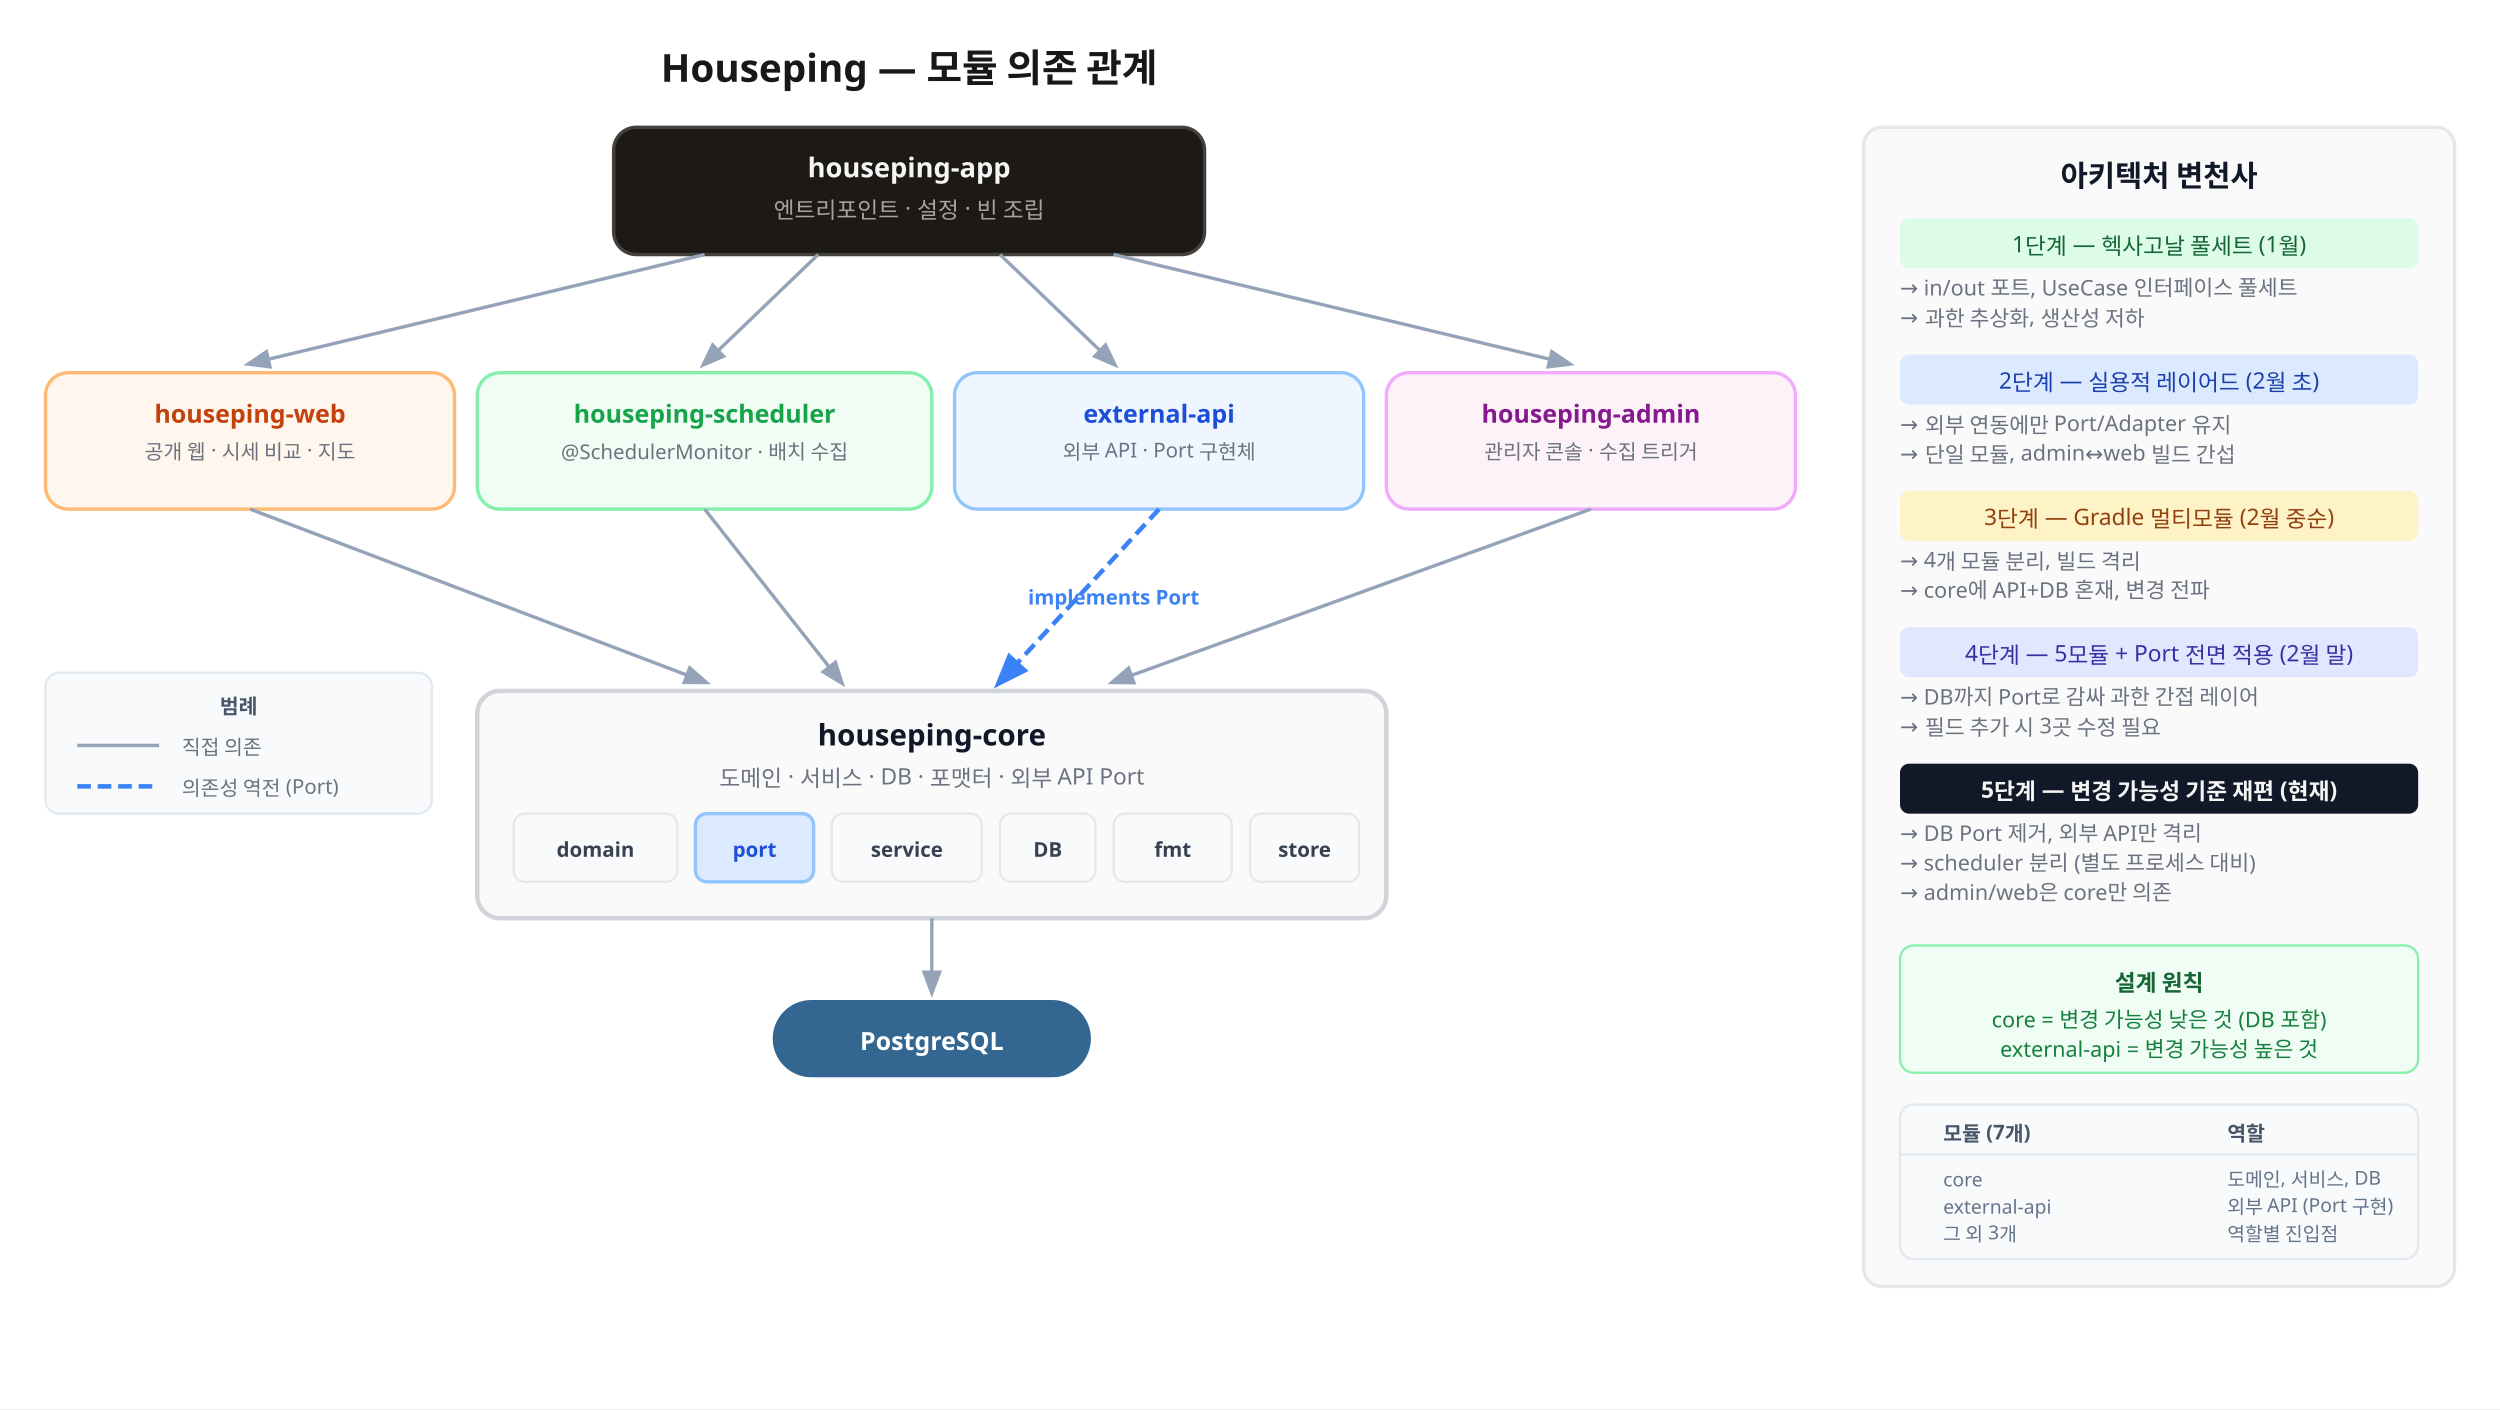
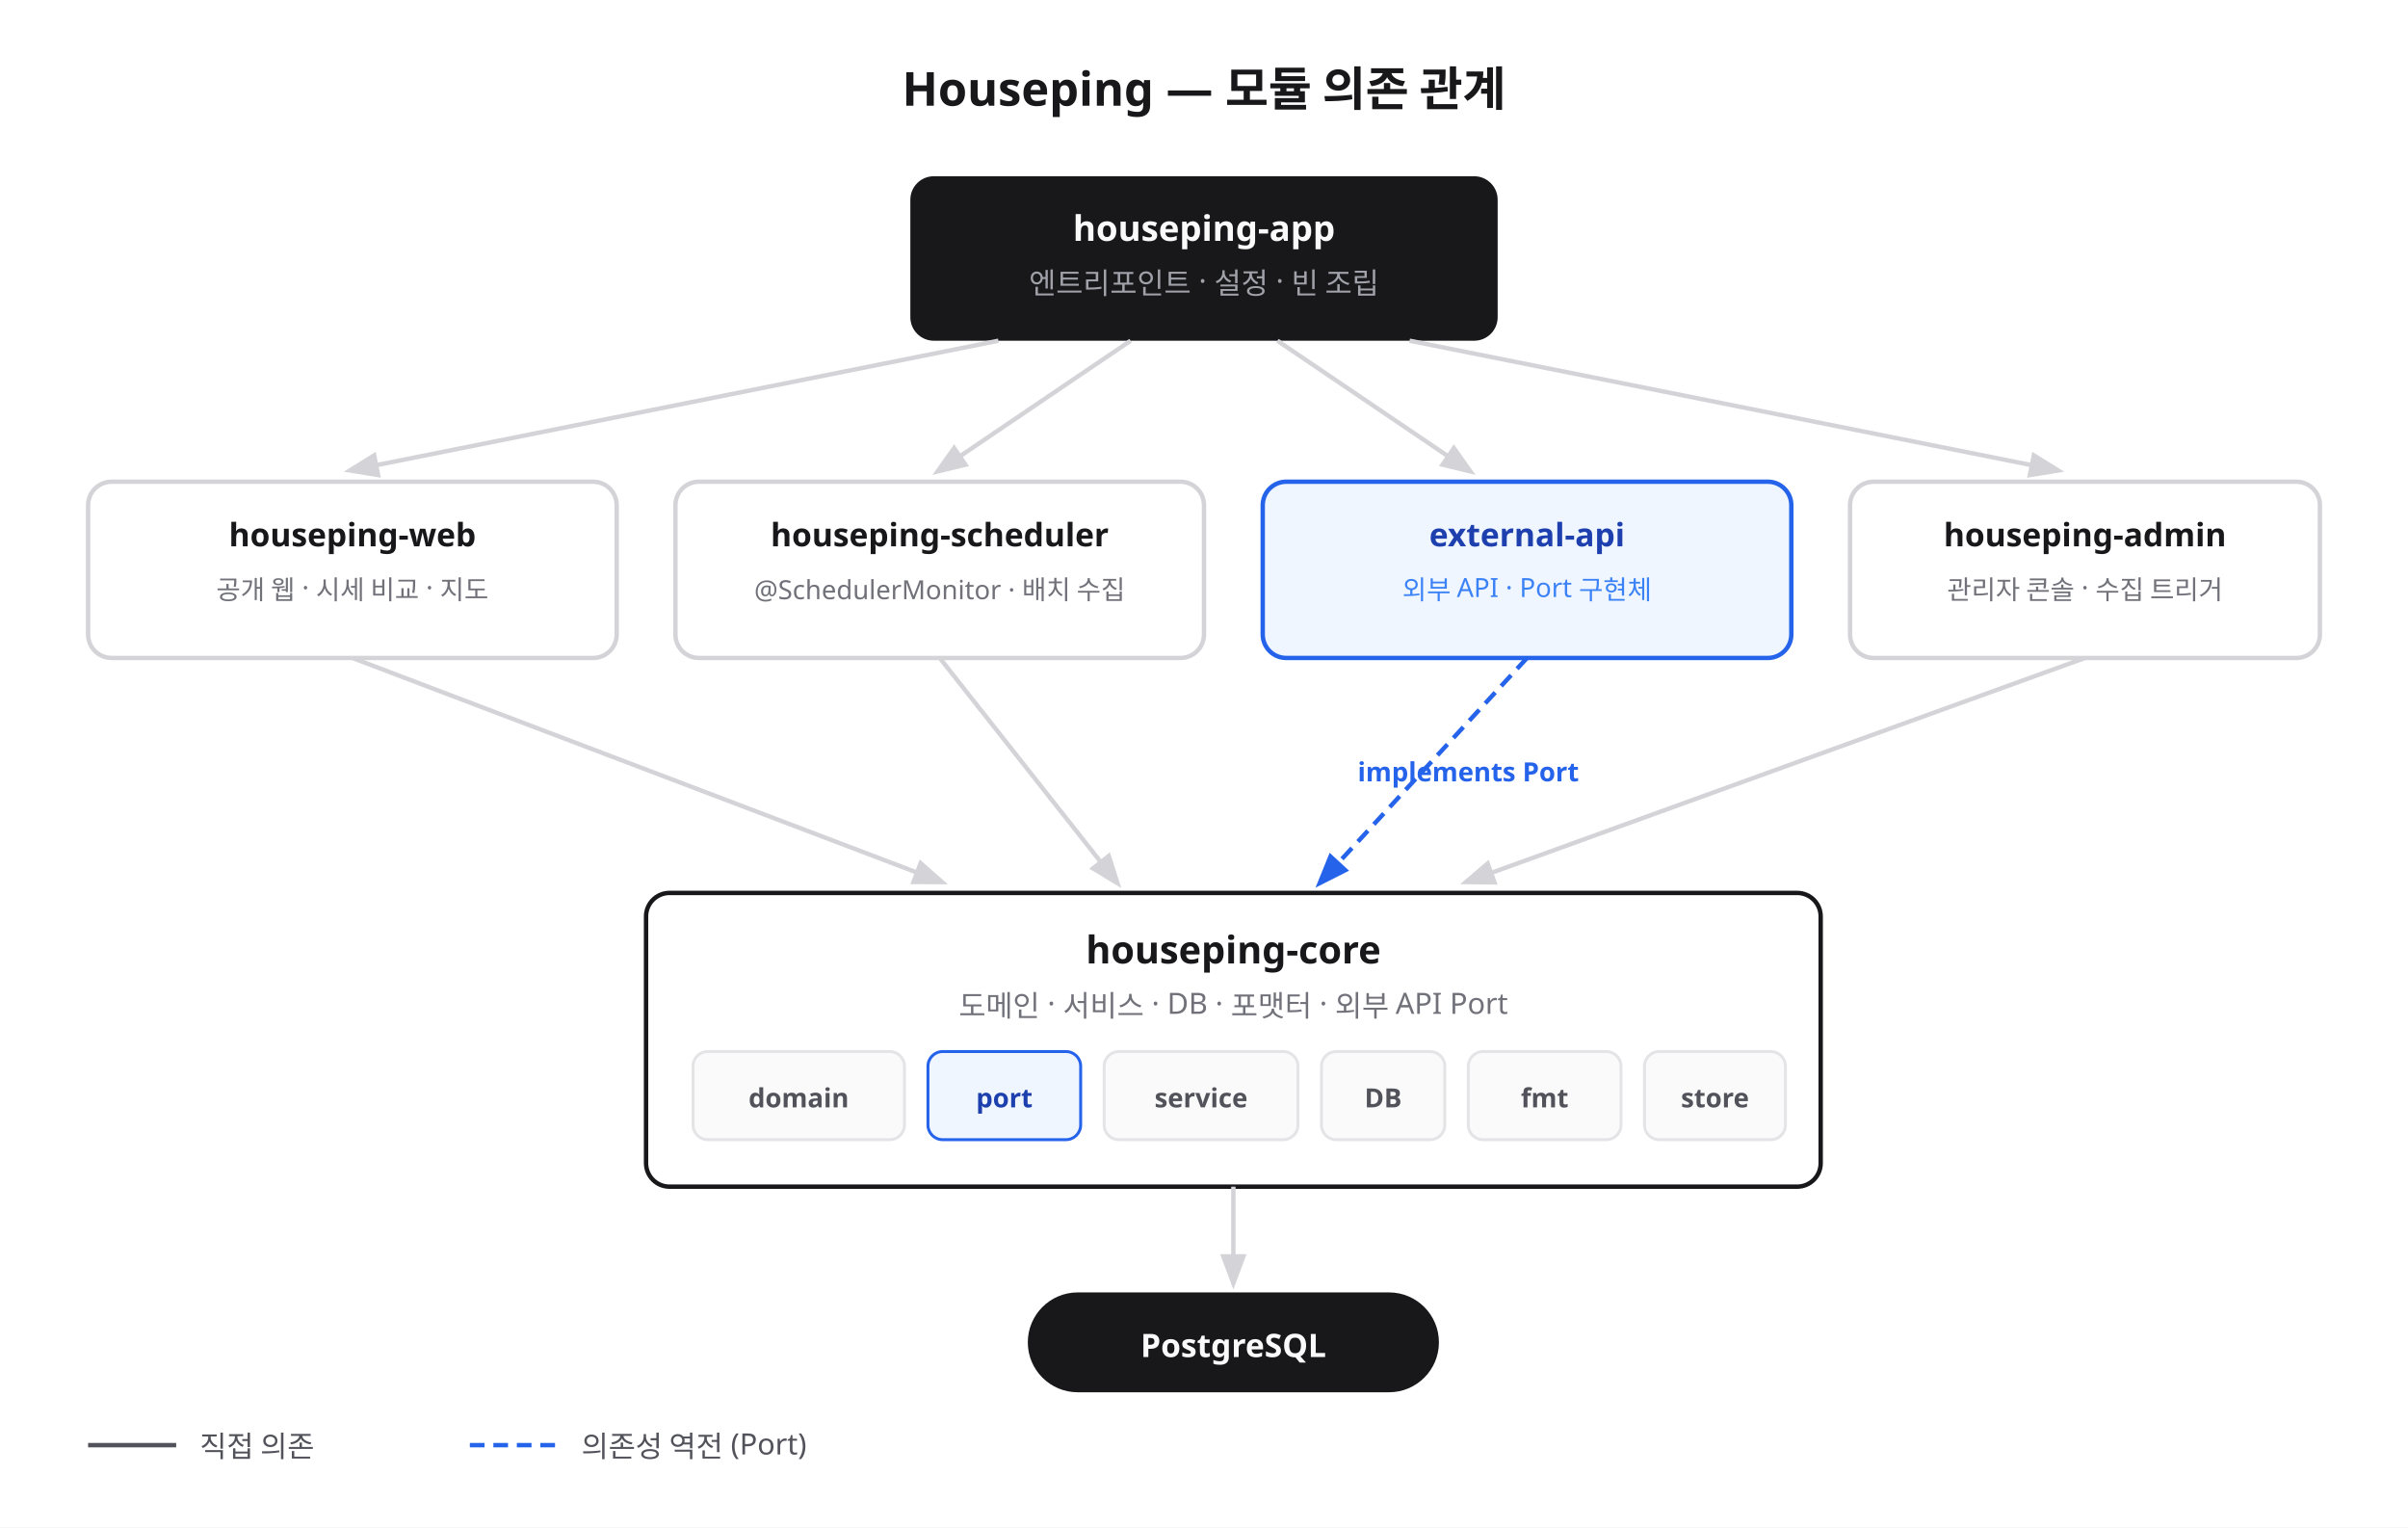
- <svg xmlns="http://www.w3.org/2000/svg" viewBox="0 0 1100 620" font-family="'Pretendard Variable', Pretendard, system-ui, sans-serif">
-   <rect width="1100" height="620" fill="#ffffff" />
-   <text x="400" y="36" text-anchor="middle" font-size="17" font-weight="700" fill="#18181b">Houseping — 모듈 의존 관계</text>
-   <rect x="270" y="56" width="260" height="56" rx="10" fill="#1c1917" stroke="#44403c" stroke-width="1.5" />
-   <text x="400" y="78" text-anchor="middle" font-size="12" font-weight="700" fill="#f5f5f4">houseping-app</text>
-   <text x="400" y="96" text-anchor="middle" font-size="10" fill="#a8a29e">엔트리포인트 · 설정 · 빈 조립</text>
-   <line x1="310" y1="112" x2="110" y2="160" stroke="#94a3b8" stroke-width="1.5" marker-end="url(#arrow)" />
-   <line x1="360" y1="112" x2="310" y2="160" stroke="#94a3b8" stroke-width="1.5" marker-end="url(#arrow)" />
-   <line x1="440" y1="112" x2="490" y2="160" stroke="#94a3b8" stroke-width="1.5" marker-end="url(#arrow)" />
-   <line x1="490" y1="112" x2="690" y2="160" stroke="#94a3b8" stroke-width="1.5" marker-end="url(#arrow)" />
-   <rect x="20" y="164" width="180" height="60" rx="10" fill="#fff7ed" stroke="#fdba74" stroke-width="1.5" />
-   <text x="110" y="186" text-anchor="middle" font-size="11" font-weight="700" fill="#c2410c">houseping-web</text>
-   <text x="110" y="202" text-anchor="middle" font-size="9" fill="#6b7280">공개 웹 · 시세 비교 · 지도</text>
-   <rect x="210" y="164" width="200" height="60" rx="10" fill="#f0fdf4" stroke="#86efac" stroke-width="1.5" />
-   <text x="310" y="186" text-anchor="middle" font-size="11" font-weight="700" fill="#16a34a">houseping-scheduler</text>
-   <text x="310" y="202" text-anchor="middle" font-size="9" fill="#6b7280">@SchedulerMonitor · 배치 수집</text>
-   <rect x="420" y="164" width="180" height="60" rx="10" fill="#eff6ff" stroke="#93c5fd" stroke-width="1.5" />
-   <text x="510" y="186" text-anchor="middle" font-size="11" font-weight="700" fill="#1d4ed8">external-api</text>
-   <text x="510" y="202" text-anchor="middle" font-size="9" fill="#6b7280">외부 API · Port 구현체</text>
-   <rect x="610" y="164" width="180" height="60" rx="10" fill="#fdf2f8" stroke="#f0abfc" stroke-width="1.5" />
-   <text x="700" y="186" text-anchor="middle" font-size="11" font-weight="700" fill="#86198f">houseping-admin</text>
-   <text x="700" y="202" text-anchor="middle" font-size="9" fill="#6b7280">관리자 콘솔 · 수집 트리거</text>
-   <line x1="110" y1="224" x2="310" y2="300" stroke="#94a3b8" stroke-width="1.5" marker-end="url(#arrow)" />
-   <line x1="310" y1="224" x2="370" y2="300" stroke="#94a3b8" stroke-width="1.5" marker-end="url(#arrow)" />
-   <line x1="510" y1="224" x2="440" y2="300" stroke="#3b82f6" stroke-width="2" stroke-dasharray="6,3" marker-end="url(#arrow-blue)" />
-   <line x1="700" y1="224" x2="490" y2="300" stroke="#94a3b8" stroke-width="1.5" marker-end="url(#arrow)" />
-   <text x="490" y="266" text-anchor="middle" font-size="9" font-weight="600" fill="#3b82f6">implements Port</text>
-   <rect x="210" y="304" width="400" height="100" rx="10" fill="#fafafa" stroke="#d1d5db" stroke-width="2" />
-   <text x="410" y="328" text-anchor="middle" font-size="13" font-weight="700" fill="#111827">houseping-core</text>
-   <text x="410" y="346" text-anchor="middle" font-size="10" fill="#6b7280">도메인 · 서비스 · DB · 포맷터 · 외부 API Port</text>
-   <rect x="226" y="358" width="72" height="30" rx="5" fill="#f9fafb" stroke="#e5e7eb" stroke-width="1" />
-   <text x="262" y="377" text-anchor="middle" font-size="9" font-weight="600" fill="#374151">domain</text>
-   <rect x="306" y="358" width="52" height="30" rx="5" fill="#dbeafe" stroke="#93c5fd" stroke-width="1.5" />
-   <text x="332" y="377" text-anchor="middle" font-size="9" font-weight="700" fill="#1d4ed8">port</text>
-   <rect x="366" y="358" width="66" height="30" rx="5" fill="#f9fafb" stroke="#e5e7eb" stroke-width="1" />
-   <text x="399" y="377" text-anchor="middle" font-size="9" font-weight="600" fill="#374151">service</text>
-   <rect x="440" y="358" width="42" height="30" rx="5" fill="#f9fafb" stroke="#e5e7eb" stroke-width="1" />
-   <text x="461" y="377" text-anchor="middle" font-size="9" font-weight="600" fill="#374151">DB</text>
-   <rect x="490" y="358" width="52" height="30" rx="5" fill="#f9fafb" stroke="#e5e7eb" stroke-width="1" />
-   <text x="516" y="377" text-anchor="middle" font-size="9" font-weight="600" fill="#374151">fmt</text>
-   <rect x="550" y="358" width="48" height="30" rx="5" fill="#f9fafb" stroke="#e5e7eb" stroke-width="1" />
-   <text x="574" y="377" text-anchor="middle" font-size="9" font-weight="600" fill="#374151">store</text>
-   <line x1="410" y1="404" x2="410" y2="436" stroke="#94a3b8" stroke-width="1.5" marker-end="url(#arrow)" />
-   <rect x="340" y="440" width="140" height="34" rx="17" fill="#336791" />
-   <text x="410" y="462" text-anchor="middle" font-size="11" font-weight="600" fill="#ffffff">PostgreSQL</text>
-   <rect x="20" y="296" width="170" height="62" rx="6" fill="#f8fafc" stroke="#e2e8f0" stroke-width="1" />
-   <text x="105" y="314" text-anchor="middle" font-size="9" font-weight="700" fill="#475569">범례</text>
-   <line x1="34" y1="328" x2="70" y2="328" stroke="#94a3b8" stroke-width="1.5" />
-   <text x="80" y="332" font-size="9" fill="#6b7280">직접 의존</text>
-   <line x1="34" y1="346" x2="70" y2="346" stroke="#3b82f6" stroke-width="2" stroke-dasharray="6,3" />
-   <text x="80" y="350" font-size="9" fill="#6b7280">의존성 역전 (Port)</text>
-   <rect x="820" y="56" width="260" height="510" rx="8" fill="#fafafa" stroke="#e5e7eb" stroke-width="1.5" />
-   <text x="950" y="82" text-anchor="middle" font-size="13" font-weight="700" fill="#111827">아키텍처 변천사</text>
-   <rect x="836" y="96" width="228" height="22" rx="4" fill="#dcfce7" />
-   <text x="950" y="111" text-anchor="middle" font-size="10" fill="#166534">1단계 — 헥사고날 풀세트 (1월)</text>
-   <text x="836" y="130" font-size="9.5" fill="#6b7280">→ in/out 포트, UseCase 인터페이스 풀세트</text>
-   <text x="836" y="143" font-size="9.5" fill="#6b7280">→ 과한 추상화, 생산성 저하</text>
-   <rect x="836" y="156" width="228" height="22" rx="4" fill="#dbeafe" />
-   <text x="950" y="171" text-anchor="middle" font-size="10" fill="#1e40af">2단계 — 실용적 레이어드 (2월 초)</text>
-   <text x="836" y="190" font-size="9.5" fill="#6b7280">→ 외부 연동에만 Port/Adapter 유지</text>
-   <text x="836" y="203" font-size="9.5" fill="#6b7280">→ 단일 모듈, admin↔web 빌드 간섭</text>
-   <rect x="836" y="216" width="228" height="22" rx="4" fill="#fef3c7" />
-   <text x="950" y="231" text-anchor="middle" font-size="10" fill="#92400e">3단계 — Gradle 멀티모듈 (2월 중순)</text>
-   <text x="836" y="250" font-size="9.5" fill="#6b7280">→ 4개 모듈 분리, 빌드 격리</text>
-   <text x="836" y="263" font-size="9.5" fill="#6b7280">→ core에 API+DB 혼재, 변경 전파</text>
-   <rect x="836" y="276" width="228" height="22" rx="4" fill="#e0e7ff" />
-   <text x="950" y="291" text-anchor="middle" font-size="10" fill="#3730a3">4단계 — 5모듈 + Port 전면 적용 (2월 말)</text>
-   <text x="836" y="310" font-size="9.5" fill="#6b7280">→ DB까지 Port로 감싸 과한 간접 레이어</text>
-   <text x="836" y="323" font-size="9.5" fill="#6b7280">→ 필드 추가 시 3곳 수정 필요</text>
-   <rect x="836" y="336" width="228" height="22" rx="4" fill="#111827" />
-   <text x="950" y="351" text-anchor="middle" font-size="10" font-weight="700" fill="#f5f5f4">5단계 — 변경 가능성 기준 재편 (현재)</text>
-   <text x="836" y="370" font-size="9.5" fill="#6b7280">→ DB Port 제거, 외부 API만 격리</text>
-   <text x="836" y="383" font-size="9.5" fill="#6b7280">→ scheduler 분리 (별도 프로세스 대비)</text>
-   <text x="836" y="396" font-size="9.5" fill="#6b7280">→ admin/web은 core만 의존</text>
-   <rect x="836" y="416" width="228" height="56" rx="6" fill="#f0fdf4" stroke="#86efac" stroke-width="1" />
-   <text x="950" y="436" text-anchor="middle" font-size="10" font-weight="700" fill="#166534">설계 원칙</text>
-   <text x="950" y="452" text-anchor="middle" font-size="9.5" fill="#15803d">core = 변경 가능성 낮은 것 (DB 포함)</text>
-   <text x="950" y="465" text-anchor="middle" font-size="9.5" fill="#15803d">external-api = 변경 가능성 높은 것</text>
-   <rect x="836" y="486" width="228" height="68" rx="6" fill="#f8fafc" stroke="#e2e8f0" stroke-width="1" />
-   <text x="855" y="502" font-size="9" font-weight="600" fill="#475569">모듈 (7개)</text>
-   <text x="980" y="502" font-size="9" font-weight="600" fill="#475569">역할</text>
-   <line x1="836" y1="508" x2="1064" y2="508" stroke="#e2e8f0" stroke-width="1" />
-   <text x="855" y="522" font-size="8.5" fill="#64748b">core</text>
-   <text x="980" y="522" font-size="8.5" fill="#64748b">도메인, 서비스, DB</text>
-   <text x="855" y="534" font-size="8.5" fill="#64748b">external-api</text>
-   <text x="980" y="534" font-size="8.5" fill="#64748b">외부 API (Port 구현)</text>
-   <text x="855" y="546" font-size="8.5" fill="#64748b">그 외 3개</text>
-   <text x="980" y="546" font-size="8.5" fill="#64748b">역할별 진입점</text>
+ <svg xmlns="http://www.w3.org/2000/svg" viewBox="0 0 820 520" font-family="'Pretendard Variable', Pretendard, system-ui, sans-serif">
+   <rect width="820" height="520" fill="#ffffff" />
+   <text x="410" y="36" text-anchor="middle" font-size="16" font-weight="700" fill="#18181b">Houseping — 모듈 의존 관계</text>
+   <rect x="310" y="60" width="200" height="56" rx="8" fill="#18181b" />
+   <text x="410" y="82" text-anchor="middle" font-size="12" font-weight="700" fill="#fafafa">houseping-app</text>
+   <text x="410" y="100" text-anchor="middle" font-size="10" fill="#a1a1aa">엔트리포인트 · 설정 · 빈 조립</text>
+   <line x1="340" y1="116" x2="120" y2="160" stroke="#d4d4d8" stroke-width="1.5" marker-end="url(#arrow)" />
+   <line x1="385" y1="116" x2="320" y2="160" stroke="#d4d4d8" stroke-width="1.5" marker-end="url(#arrow)" />
+   <line x1="435" y1="116" x2="500" y2="160" stroke="#d4d4d8" stroke-width="1.5" marker-end="url(#arrow)" />
+   <line x1="480" y1="116" x2="700" y2="160" stroke="#d4d4d8" stroke-width="1.5" marker-end="url(#arrow)" />
+   <rect x="30" y="164" width="180" height="60" rx="8" fill="#ffffff" stroke="#d4d4d8" stroke-width="1.5" />
+   <text x="120" y="186" text-anchor="middle" font-size="11" font-weight="700" fill="#18181b">houseping-web</text>
+   <text x="120" y="204" text-anchor="middle" font-size="9" fill="#71717a">공개 웹 · 시세 비교 · 지도</text>
+   <rect x="230" y="164" width="180" height="60" rx="8" fill="#ffffff" stroke="#d4d4d8" stroke-width="1.5" />
+   <text x="320" y="186" text-anchor="middle" font-size="11" font-weight="700" fill="#18181b">houseping-scheduler</text>
+   <text x="320" y="204" text-anchor="middle" font-size="9" fill="#71717a">@SchedulerMonitor · 배치 수집</text>
+   <rect x="430" y="164" width="180" height="60" rx="8" fill="#eff6ff" stroke="#2563eb" stroke-width="1.5" />
+   <text x="520" y="186" text-anchor="middle" font-size="11" font-weight="700" fill="#1e40af">external-api</text>
+   <text x="520" y="204" text-anchor="middle" font-size="9" fill="#3b82f6">외부 API · Port 구현체</text>
+   <rect x="630" y="164" width="160" height="60" rx="8" fill="#ffffff" stroke="#d4d4d8" stroke-width="1.5" />
+   <text x="710" y="186" text-anchor="middle" font-size="11" font-weight="700" fill="#18181b">houseping-admin</text>
+   <text x="710" y="204" text-anchor="middle" font-size="9" fill="#71717a">관리자 콘솔 · 수집 트리거</text>
+   <line x1="120" y1="224" x2="320" y2="300" stroke="#d4d4d8" stroke-width="1.5" marker-end="url(#arrow)" />
+   <line x1="320" y1="224" x2="380" y2="300" stroke="#d4d4d8" stroke-width="1.5" marker-end="url(#arrow)" />
+   <line x1="520" y1="224" x2="450" y2="300" stroke="#2563eb" stroke-width="1.5" stroke-dasharray="5 3" marker-end="url(#arrow-blue)" />
+   <line x1="710" y1="224" x2="500" y2="300" stroke="#d4d4d8" stroke-width="1.5" marker-end="url(#arrow)" />
+   <text x="500" y="266" text-anchor="middle" font-size="9" font-weight="600" fill="#2563eb">implements Port</text>
+   <rect x="220" y="304" width="400" height="100" rx="8" fill="#ffffff" stroke="#18181b" stroke-width="1.5" />
+   <text x="420" y="328" text-anchor="middle" font-size="13" font-weight="700" fill="#18181b">houseping-core</text>
+   <text x="420" y="346" text-anchor="middle" font-size="10" fill="#71717a">도메인 · 서비스 · DB · 포맷터 · 외부 API Port</text>
+   <rect x="236" y="358" width="72" height="30" rx="5" fill="#fafafa" stroke="#e4e4e7" stroke-width="1" />
+   <text x="272" y="377" text-anchor="middle" font-size="9" font-weight="600" fill="#52525b">domain</text>
+   <rect x="316" y="358" width="52" height="30" rx="5" fill="#eff6ff" stroke="#2563eb" stroke-width="1" />
+   <text x="342" y="377" text-anchor="middle" font-size="9" font-weight="700" fill="#1e40af">port</text>
+   <rect x="376" y="358" width="66" height="30" rx="5" fill="#fafafa" stroke="#e4e4e7" stroke-width="1" />
+   <text x="409" y="377" text-anchor="middle" font-size="9" font-weight="600" fill="#52525b">service</text>
+   <rect x="450" y="358" width="42" height="30" rx="5" fill="#fafafa" stroke="#e4e4e7" stroke-width="1" />
+   <text x="471" y="377" text-anchor="middle" font-size="9" font-weight="600" fill="#52525b">DB</text>
+   <rect x="500" y="358" width="52" height="30" rx="5" fill="#fafafa" stroke="#e4e4e7" stroke-width="1" />
+   <text x="526" y="377" text-anchor="middle" font-size="9" font-weight="600" fill="#52525b">fmt</text>
+   <rect x="560" y="358" width="48" height="30" rx="5" fill="#fafafa" stroke="#e4e4e7" stroke-width="1" />
+   <text x="584" y="377" text-anchor="middle" font-size="9" font-weight="600" fill="#52525b">store</text>
+   <line x1="420" y1="404" x2="420" y2="436" stroke="#d4d4d8" stroke-width="1.5" marker-end="url(#arrow)" />
+   <rect x="350" y="440" width="140" height="34" rx="17" fill="#18181b" />
+   <text x="420" y="462" text-anchor="middle" font-size="11" font-weight="600" fill="#fafafa">PostgreSQL</text>
+   <line x1="30" y1="492" x2="60" y2="492" stroke="#52525b" stroke-width="1.5" />
+   <text x="68" y="496" font-size="10" fill="#52525b">직접 의존</text>
+   <line x1="160" y1="492" x2="190" y2="492" stroke="#2563eb" stroke-width="1.5" stroke-dasharray="5 3" />
+   <text x="198" y="496" font-size="10" fill="#52525b">의존성 역전 (Port)</text>
  <defs>
    <marker id="arrow" markerWidth="8" markerHeight="8" refX="6" refY="3" orient="auto">
-       <path d="M0,0 L0,6 L8,3 z" fill="#94a3b8" />
+       <path d="M0,0 L0,6 L8,3 z" fill="#d4d4d8" />
    </marker>
    <marker id="arrow-blue" markerWidth="8" markerHeight="8" refX="6" refY="3" orient="auto">
-       <path d="M0,0 L0,6 L8,3 z" fill="#3b82f6" />
+       <path d="M0,0 L0,6 L8,3 z" fill="#2563eb" />
    </marker>
  </defs>
</svg>
